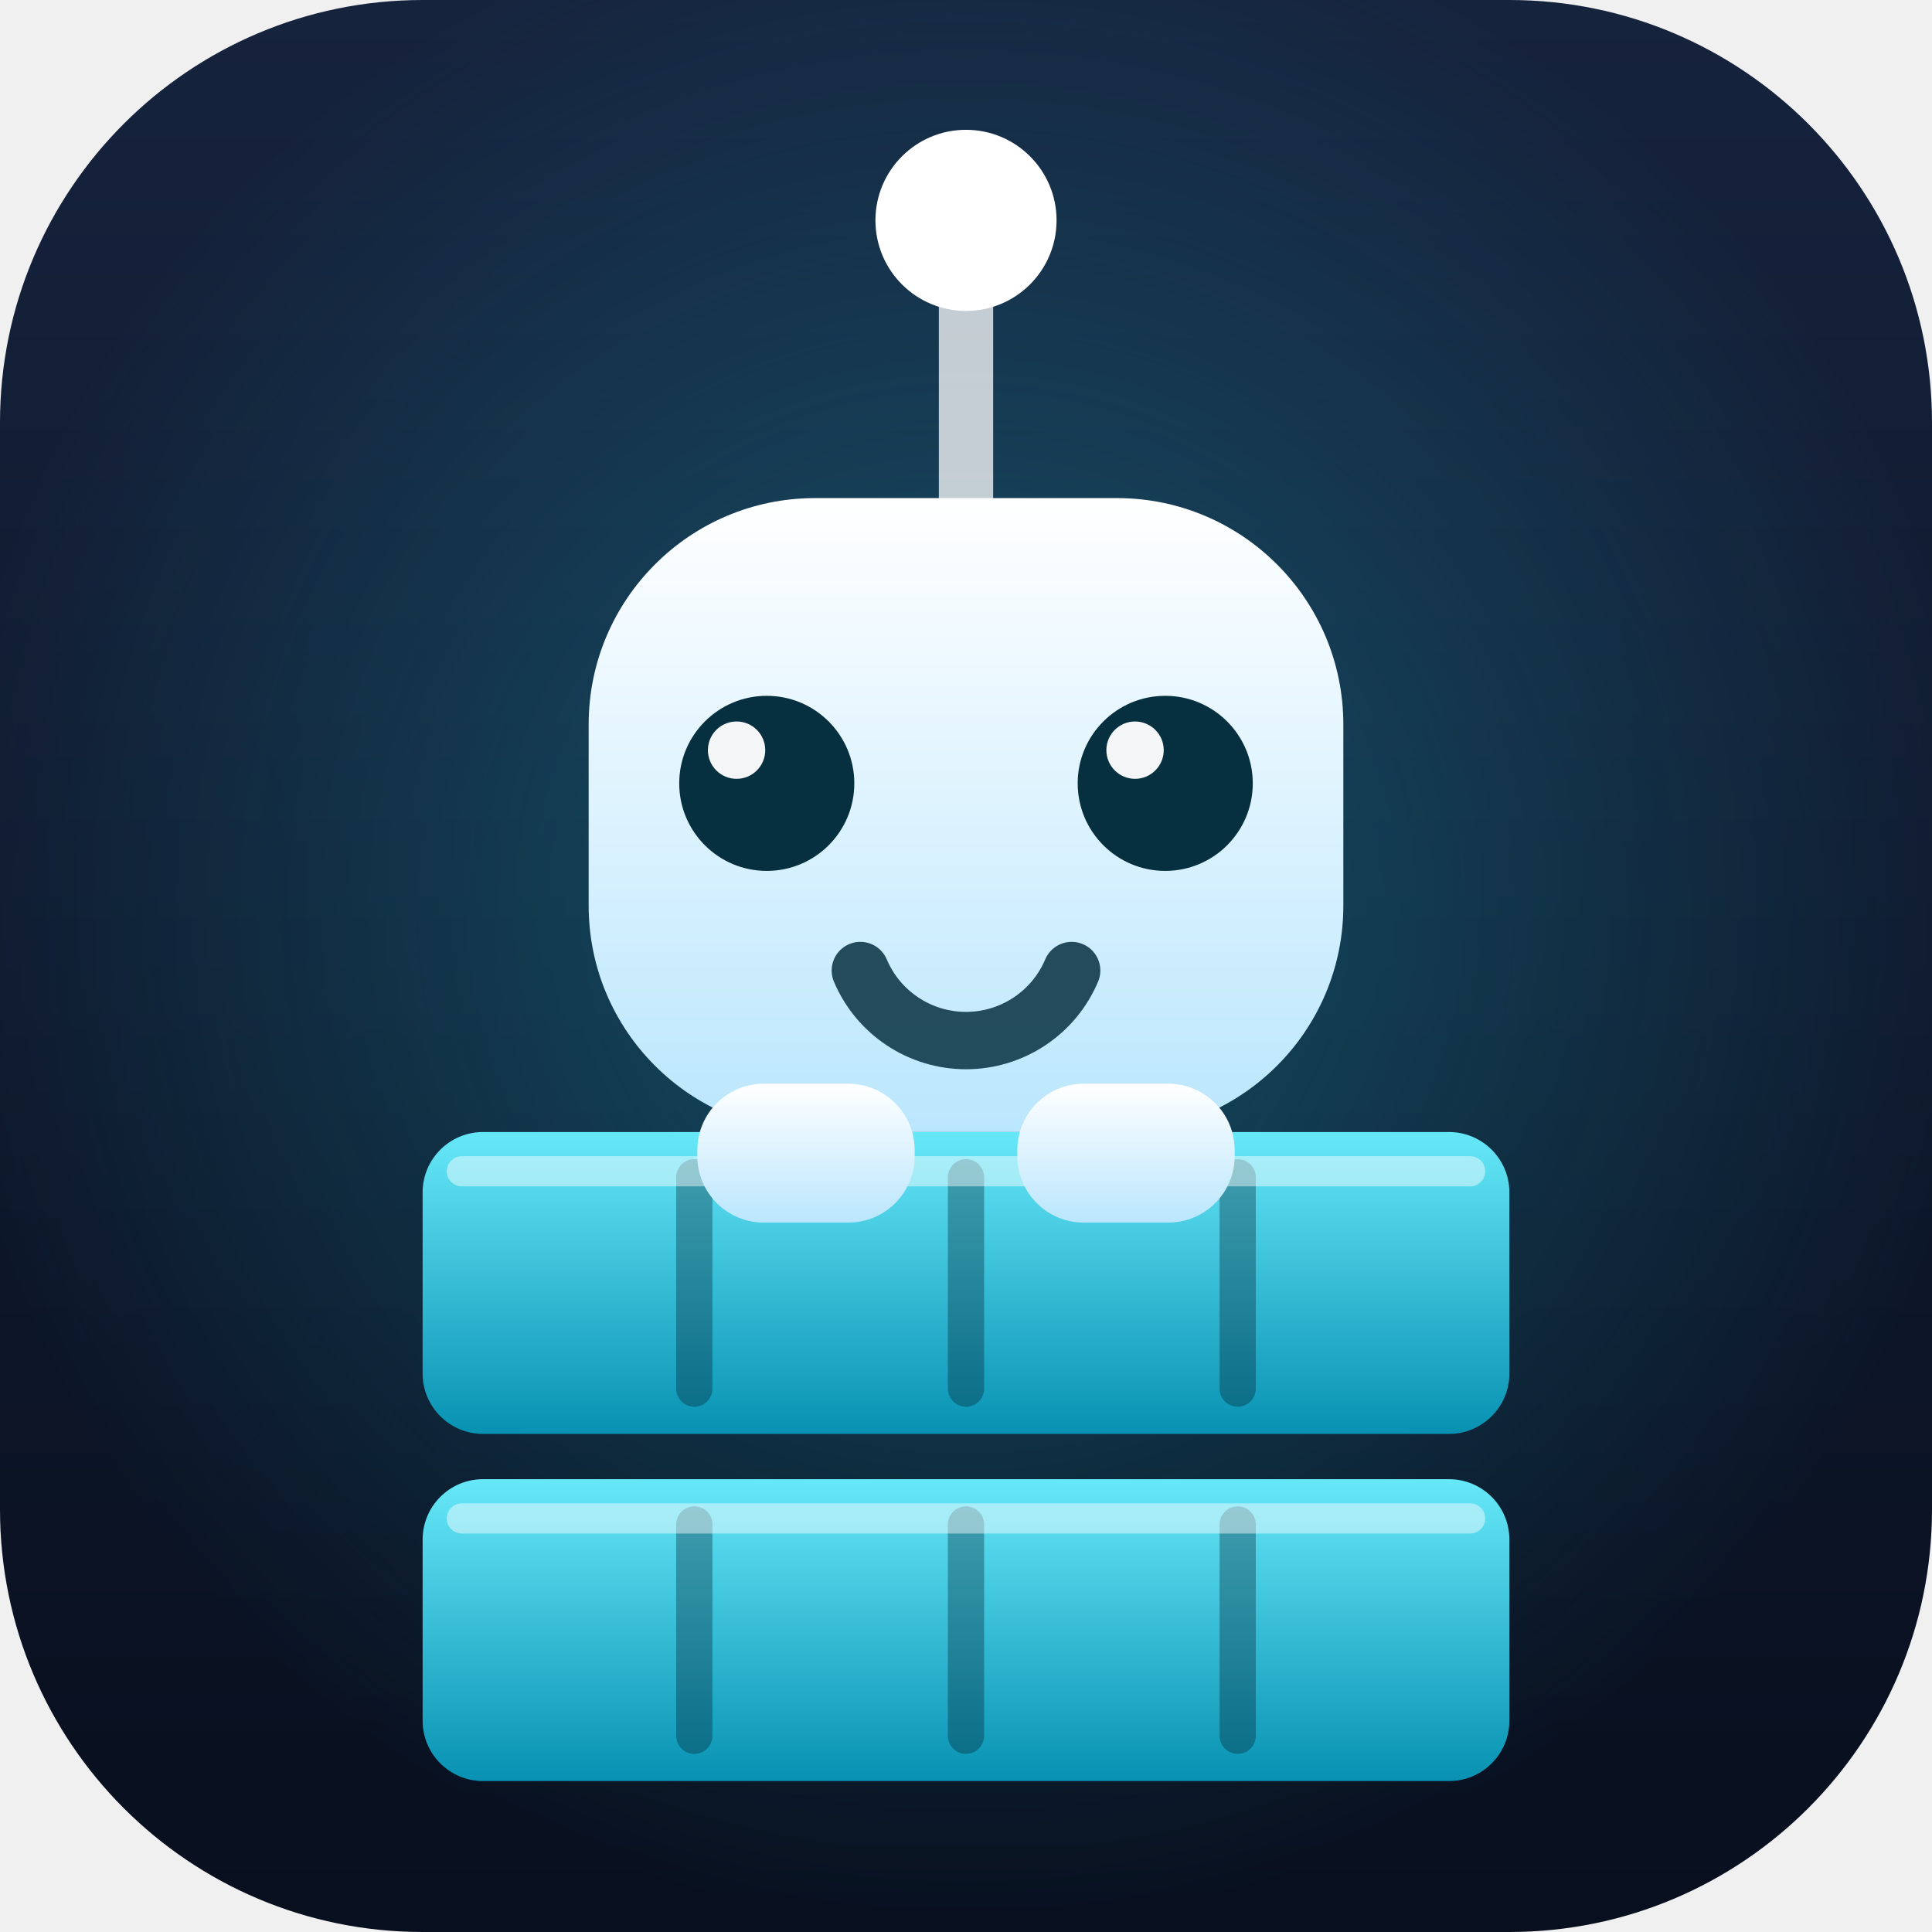
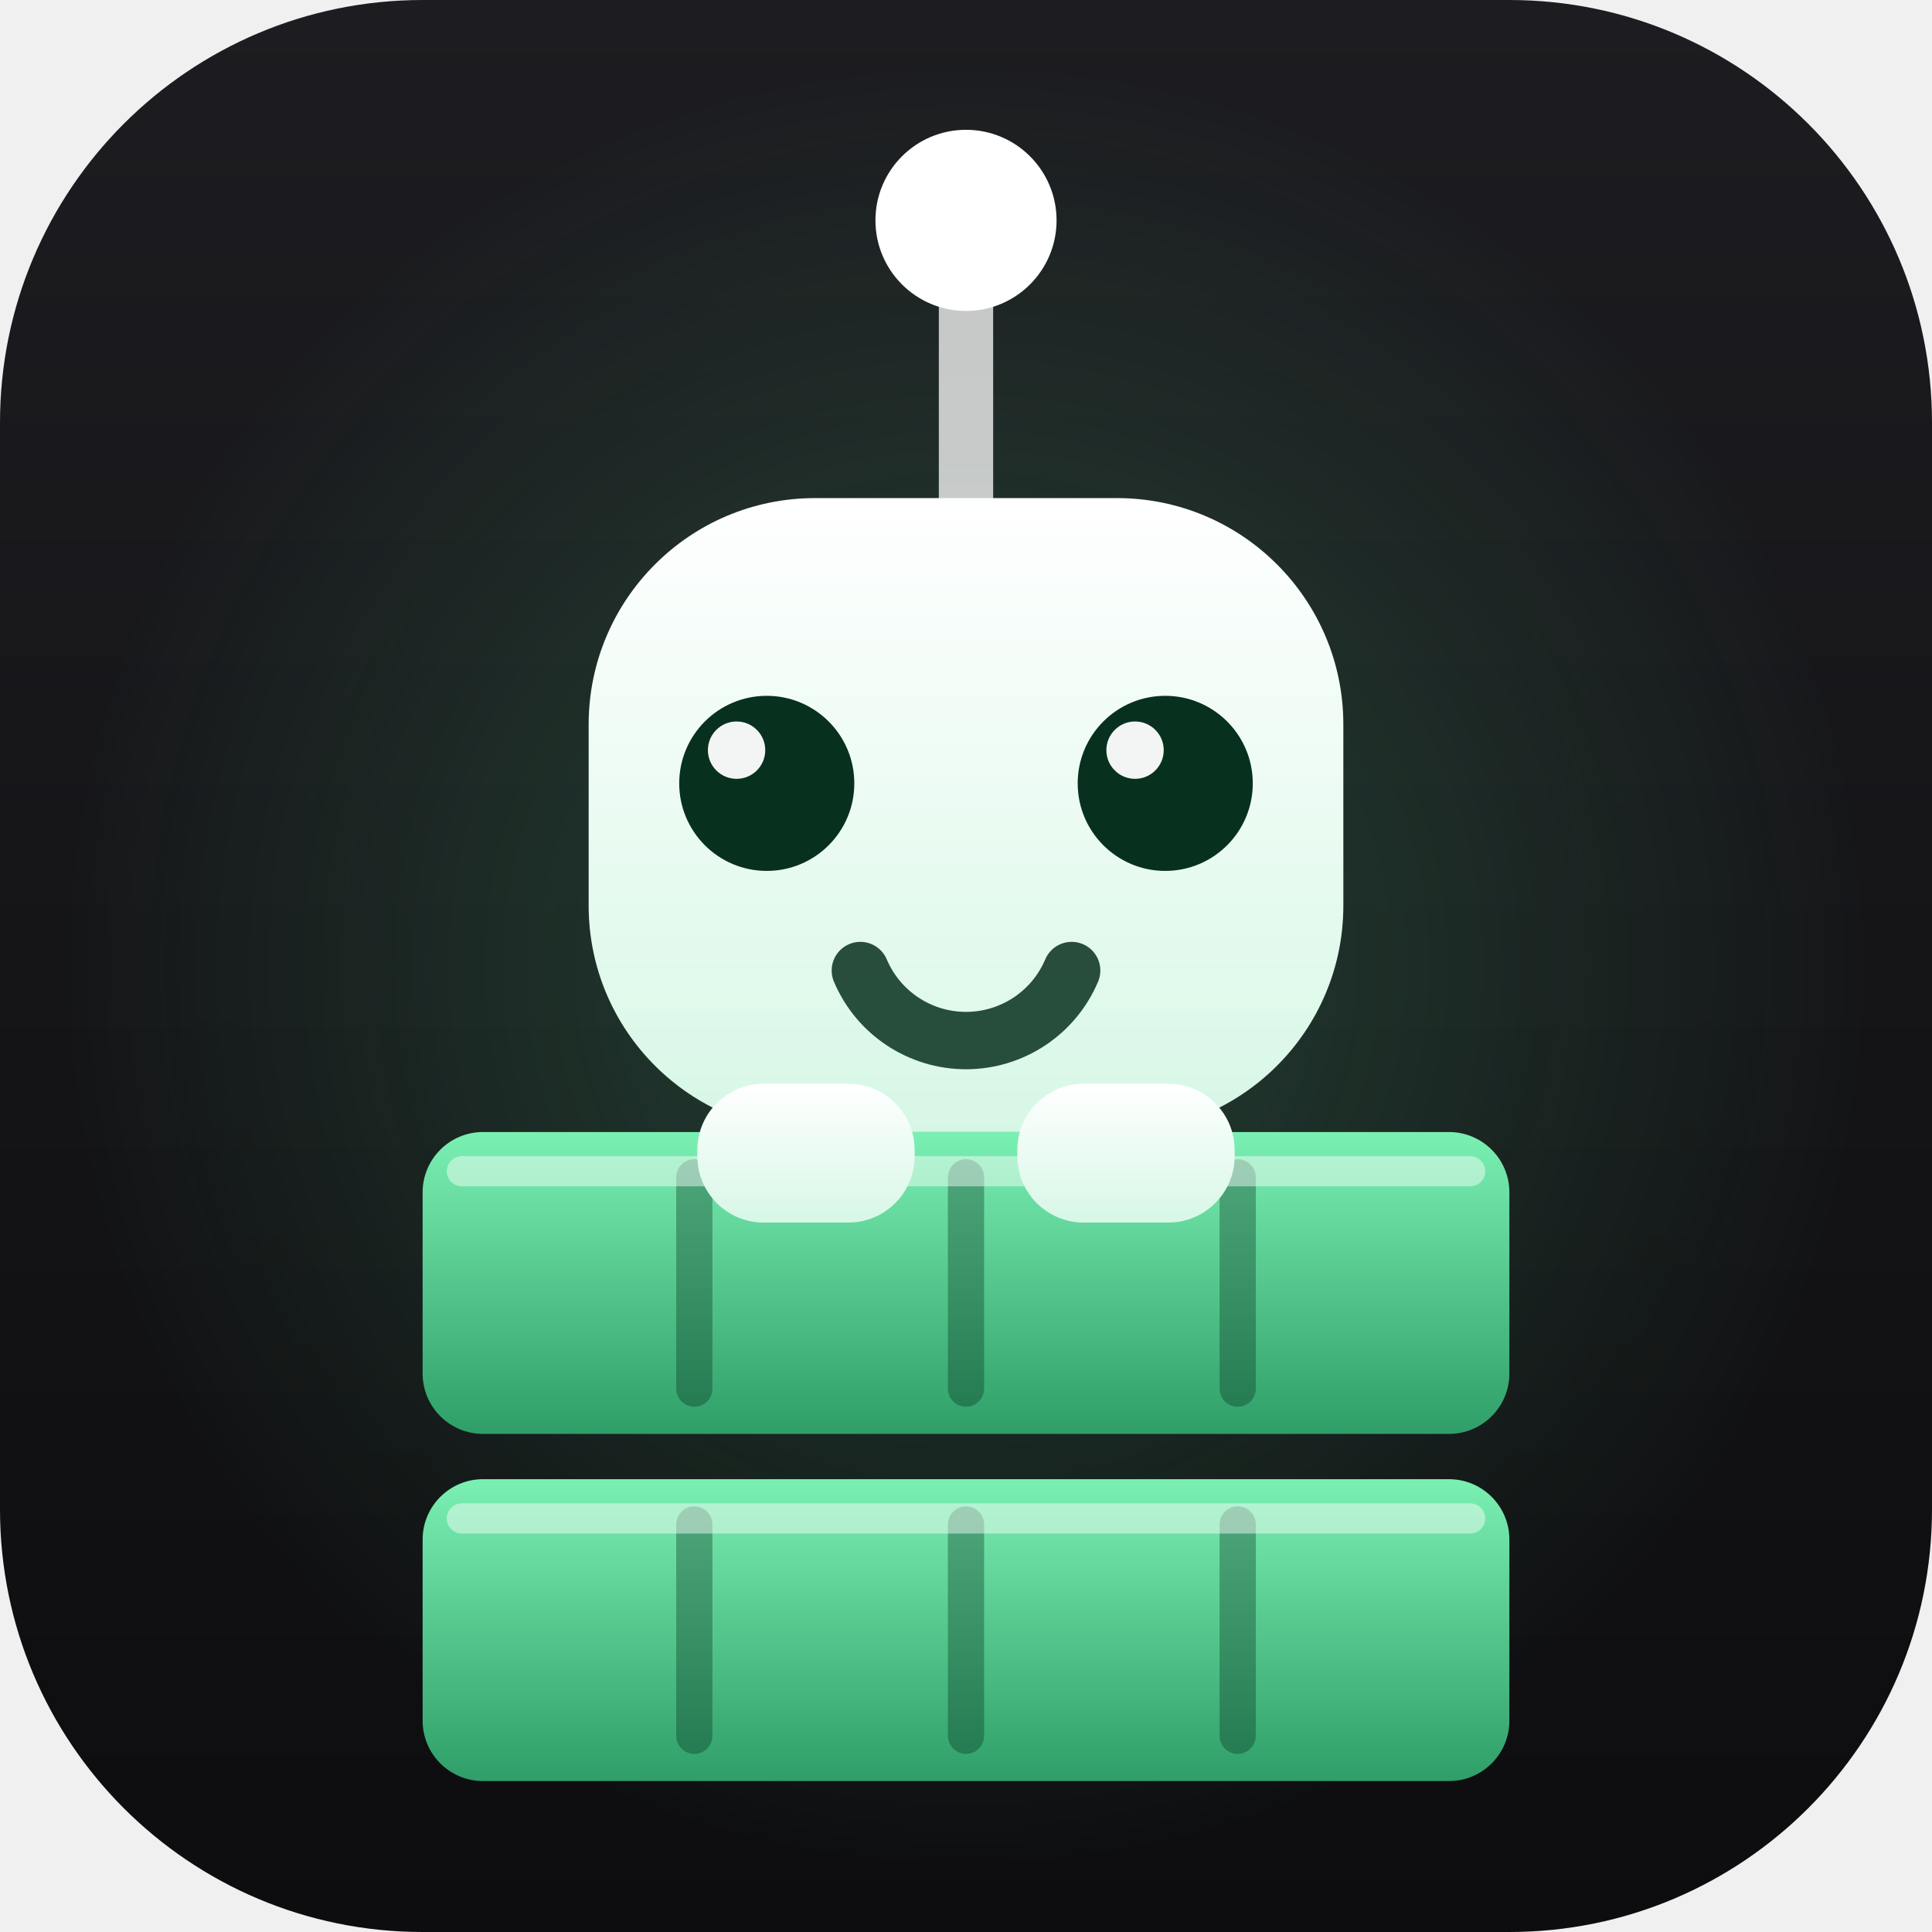
<svg xmlns="http://www.w3.org/2000/svg" viewBox="0 0 64 64" width="64" height="64" role="img" aria-label="Portal">
  <defs>
    <linearGradient id="pl-tile" x1="0" y1="0" x2="0" y2="1">
-       <stop offset="0" stop-color="#16233d" />
-       <stop offset="1" stop-color="#080f1e" />
+       <stop offset="0" stop-color="#1d1d21" />
+       <stop offset="1" stop-color="#0d0d0f" />
    </linearGradient>
-     <radialGradient id="pl-halo" cx="32" cy="30" r="34" gradientUnits="userSpaceOnUse">
-       <stop offset="0" stop-color="#22d3ee" stop-opacity="0.3" />
-       <stop offset="1" stop-color="#22d3ee" stop-opacity="0" />
+     <radialGradient id="pl-halo" cx="32" cy="32" r="30" gradientUnits="userSpaceOnUse">
+       <stop offset="0" stop-color="#5ce49b" stop-opacity="0.22" />
+       <stop offset="1" stop-color="#5ce49b" stop-opacity="0" />
    </radialGradient>
    <linearGradient id="pl-mascot" x1="0" y1="0" x2="0" y2="1">
      <stop offset="0" stop-color="#ffffff" />
-       <stop offset="1" stop-color="#bae6fd" />
+       <stop offset="1" stop-color="#d7f7e6" />
    </linearGradient>
    <linearGradient id="pl-container" x1="0" y1="0" x2="0" y2="1">
-       <stop offset="0" stop-color="#67e8f9" />
-       <stop offset="1" stop-color="#0891b2" />
+       <stop offset="0" stop-color="#7bf0b3" />
+       <stop offset="1" stop-color="#2f9e68" />
    </linearGradient>
    <clipPath id="pl-clip">
      <rect width="64" height="64" rx="14" />
    </clipPath>
  </defs>
  <g clip-path="url(#pl-clip)">
    <rect width="64" height="64" rx="14" fill="url(#pl-tile)" />
-     <circle cx="32" cy="30" r="34" fill="url(#pl-halo)" />
+     <circle cx="32" cy="32" r="30" fill="url(#pl-halo)" />
  </g>
  <rect x="14" y="49" width="36" height="10" rx="2" fill="url(#pl-container)" />
-   <path d="M23 50.5V57.5" stroke="#04222e" stroke-opacity="0.35" stroke-width="1.2" stroke-linecap="round" />
-   <path d="M32 50.5V57.5" stroke="#04222e" stroke-opacity="0.35" stroke-width="1.2" stroke-linecap="round" />
-   <path d="M41 50.5V57.5" stroke="#04222e" stroke-opacity="0.35" stroke-width="1.2" stroke-linecap="round" />
+   <path d="M23 50.5V57.5" stroke="#06301f" stroke-opacity="0.35" stroke-width="1.2" stroke-linecap="round" />
+   <path d="M32 50.5V57.5" stroke="#06301f" stroke-opacity="0.35" stroke-width="1.2" stroke-linecap="round" />
+   <path d="M41 50.5V57.5" stroke="#06301f" stroke-opacity="0.35" stroke-width="1.2" stroke-linecap="round" />
  <path d="M15.3 50.3H48.7" stroke="#ffffff" stroke-opacity="0.45" stroke-width="1" stroke-linecap="round" />
  <rect x="14" y="37.5" width="36" height="10" rx="2" fill="url(#pl-container)" />
-   <path d="M23 39V46" stroke="#04222e" stroke-opacity="0.35" stroke-width="1.2" stroke-linecap="round" />
-   <path d="M32 39V46" stroke="#04222e" stroke-opacity="0.35" stroke-width="1.2" stroke-linecap="round" />
-   <path d="M41 39V46" stroke="#04222e" stroke-opacity="0.35" stroke-width="1.2" stroke-linecap="round" />
+   <path d="M23 39V46" stroke="#06301f" stroke-opacity="0.35" stroke-width="1.2" stroke-linecap="round" />
+   <path d="M32 39V46" stroke="#06301f" stroke-opacity="0.35" stroke-width="1.2" stroke-linecap="round" />
+   <path d="M41 39V46" stroke="#06301f" stroke-opacity="0.35" stroke-width="1.2" stroke-linecap="round" />
  <path d="M15.3 38.8H48.7" stroke="#ffffff" stroke-opacity="0.45" stroke-width="1" stroke-linecap="round" />
  <path d="M32 16.5V9.9" stroke="#ffffff" stroke-opacity="0.75" stroke-width="1.8" stroke-linecap="round" />
  <circle cx="32" cy="7.3" r="3" fill="#ffffff" />
  <rect x="19.5" y="16.5" width="25" height="21" rx="7.5" fill="url(#pl-mascot)" />
  <rect x="23.1" y="35.9" width="7.2" height="4.6" rx="2.2" fill="url(#pl-mascot)" />
  <rect x="33.7" y="35.9" width="7.2" height="4.6" rx="2.2" fill="url(#pl-mascot)" />
-   <circle cx="25.4" cy="25.95" r="2.9" fill="#06303f" />
+   <circle cx="25.4" cy="25.95" r="2.9" fill="#08301f" />
  <circle cx="24.4" cy="24.85" r="0.95" fill="#ffffff" fill-opacity="0.95" />
-   <circle cx="38.6" cy="25.95" r="2.9" fill="#06303f" />
+   <circle cx="38.6" cy="25.95" r="2.9" fill="#08301f" />
  <circle cx="37.6" cy="24.85" r="0.95" fill="#ffffff" fill-opacity="0.95" />
-   <path d="M28.5 32.15a3.8 3.8 0 0 0 7 0" fill="none" stroke="#06303f" stroke-opacity="0.85" stroke-width="1.9" stroke-linecap="round" />
+   <path d="M28.5 32.15a3.8 3.8 0 0 0 7 0" fill="none" stroke="#08301f" stroke-opacity="0.85" stroke-width="1.9" stroke-linecap="round" />
</svg>
